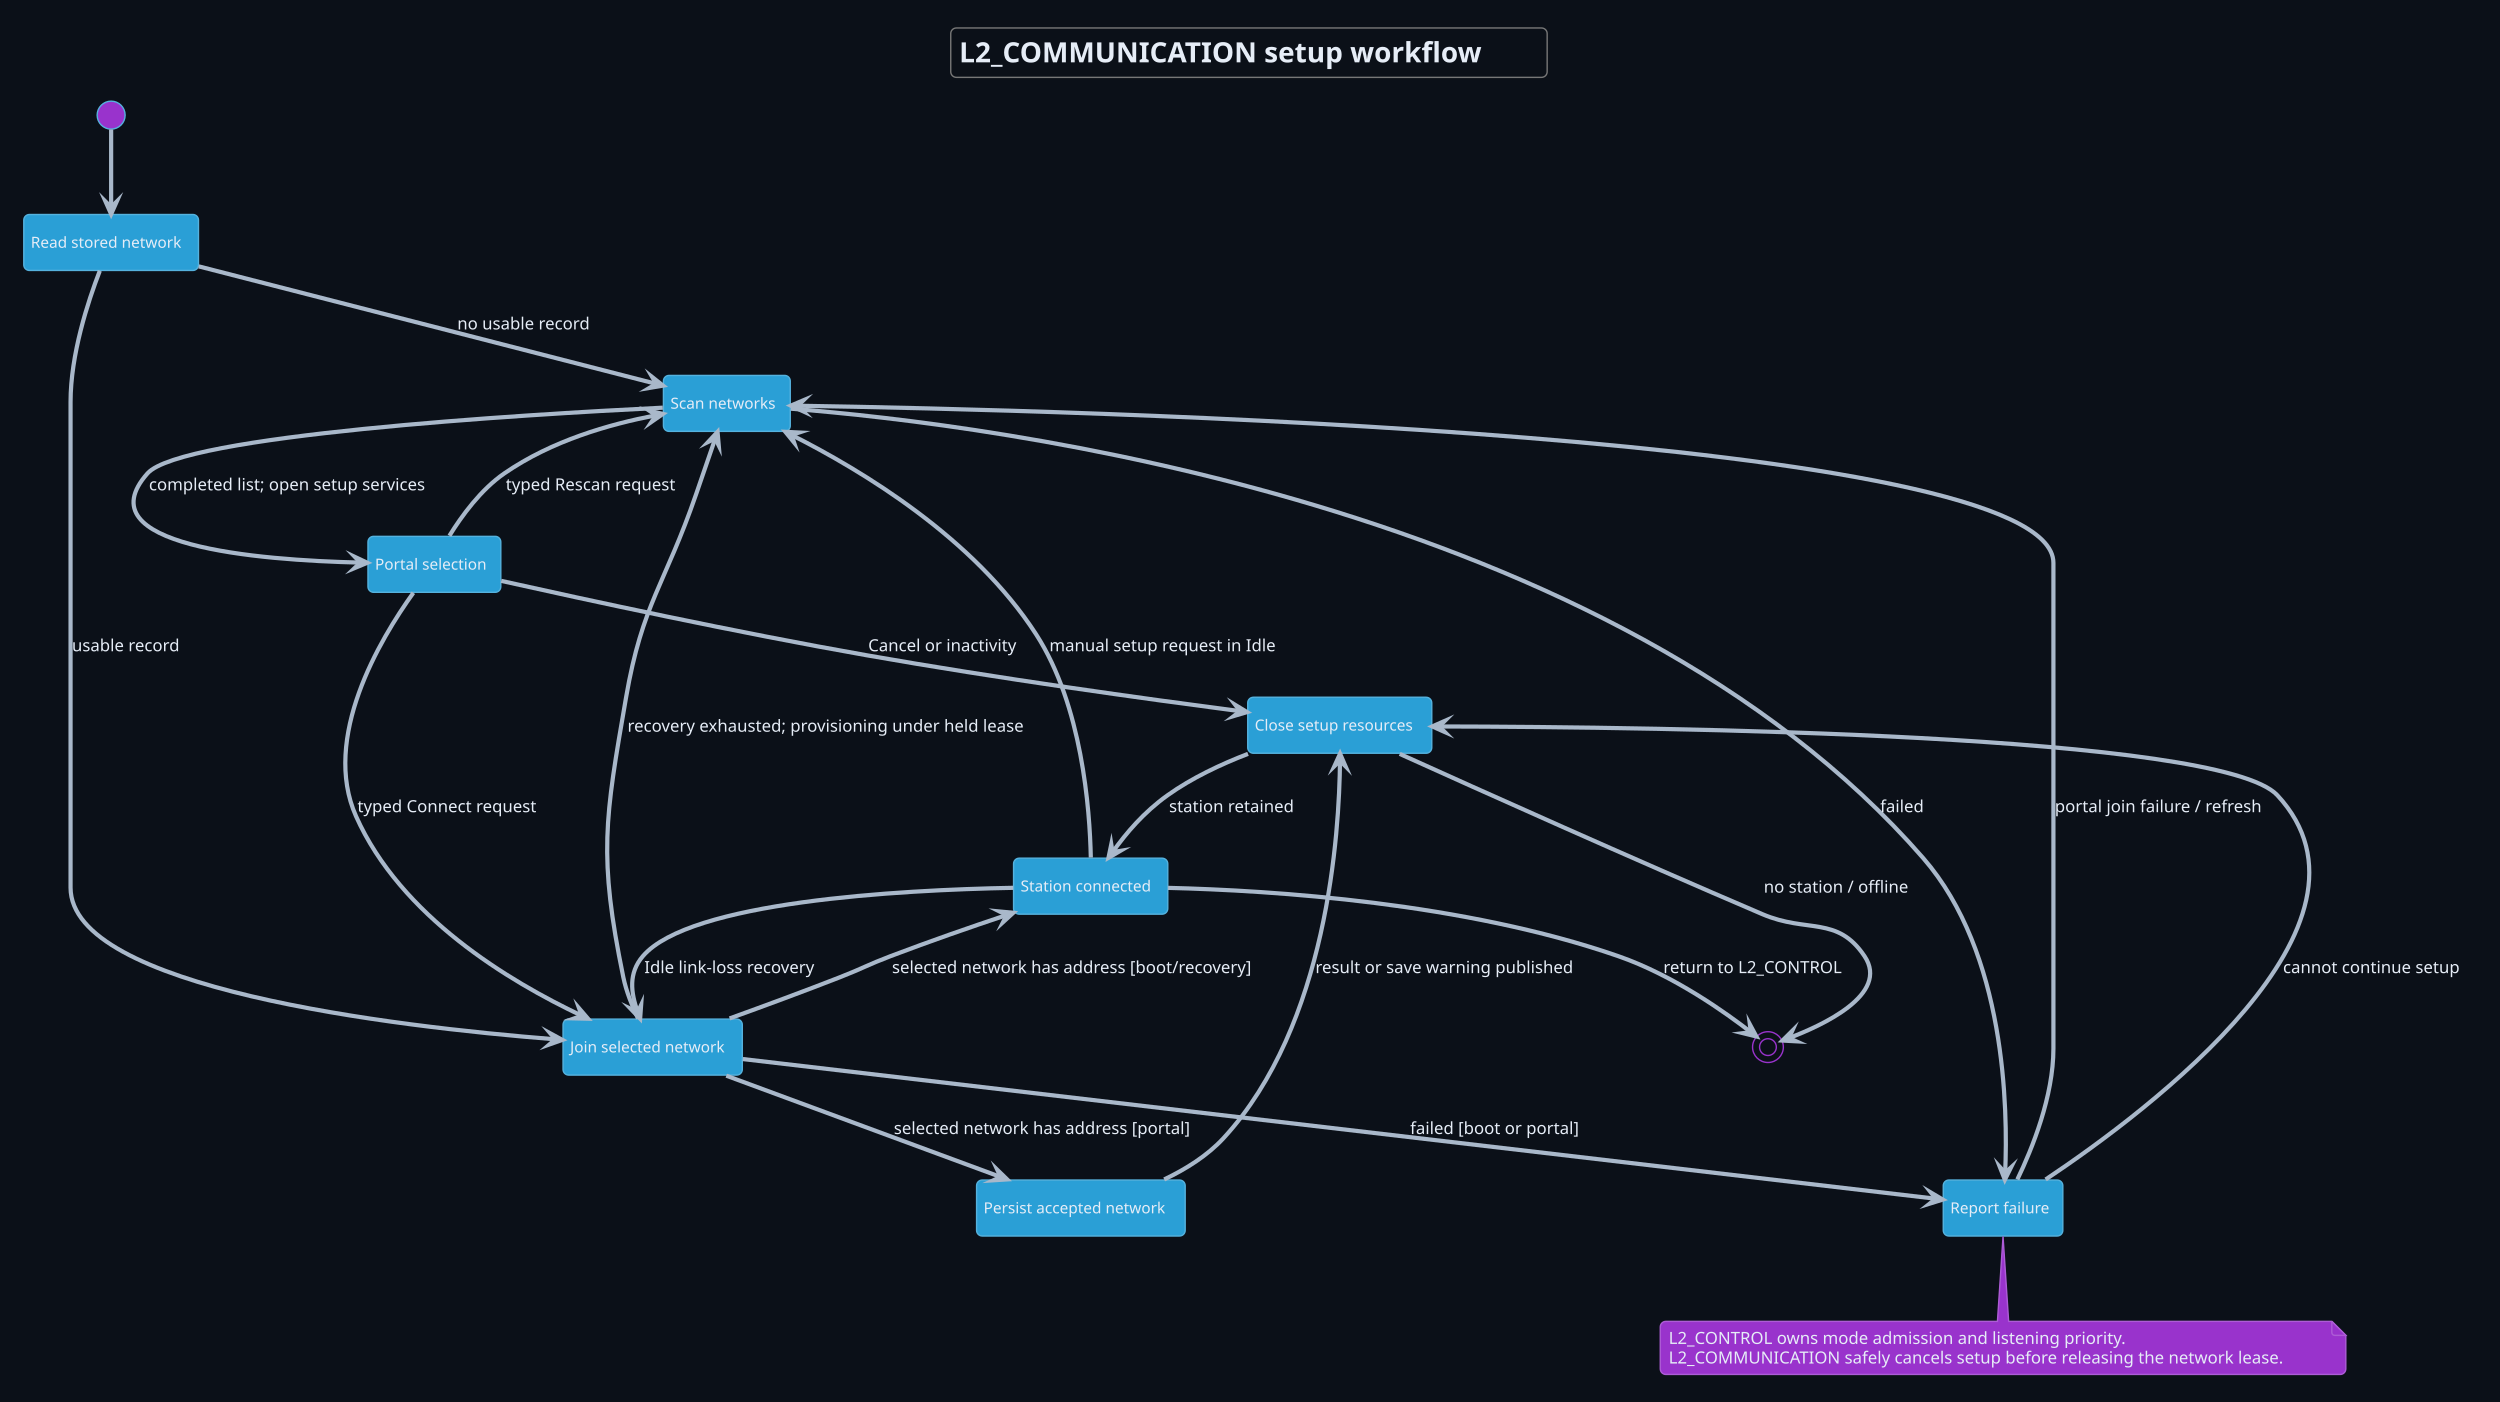
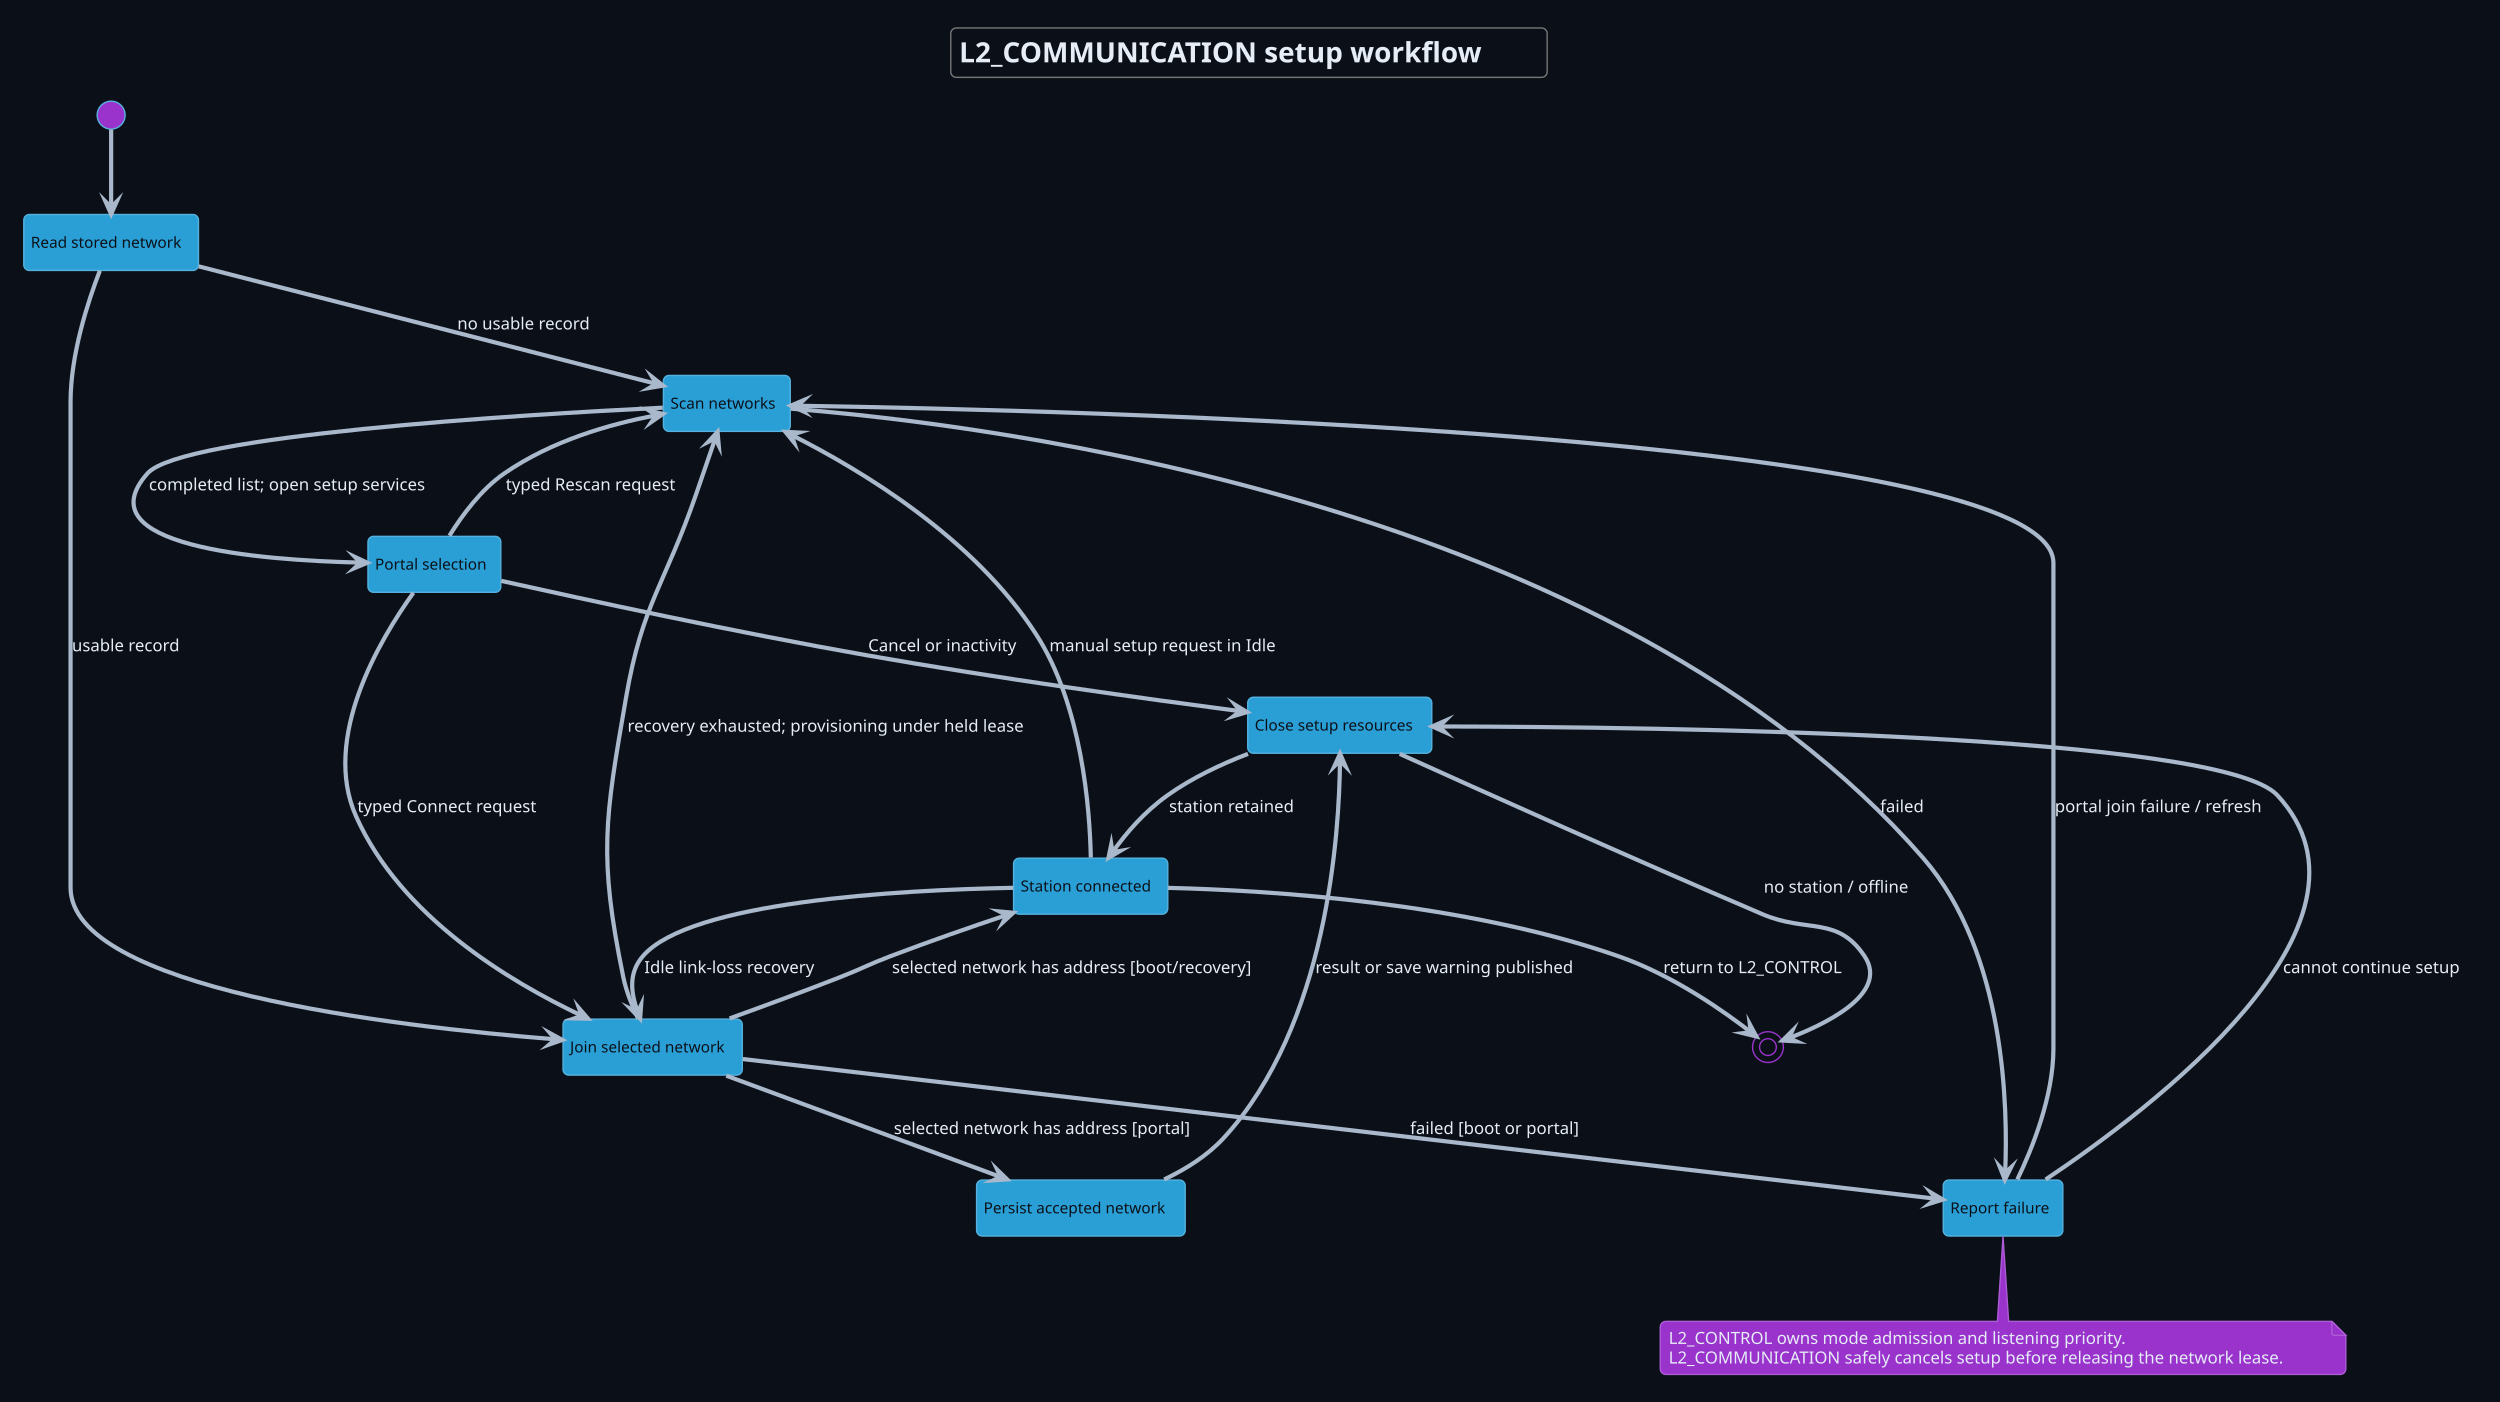
<svg xmlns="http://www.w3.org/2000/svg" version="1.1" data-diagram-type="STATE" style="width:1861px;height:1043px;background:#0B1018;" width="1861.458px" height="1043.75px" viewBox="0 0 1861 1043" zoomAndPan="magnify" preserveAspectRatio="none" contentStyleType="text/css">
  <defs />
  <g font-family="sans-serif" lengthAdjust="spacing">
    <rect x="0" y="0" width="1861.458" height="1043.75" fill="#0B1018" style="stroke:none;" />
-     <g class="title" data-source-line="7">
+     <g class="title" data-source-line="10">
      <rect x="707.734" y="20.833" width="443.968" height="36.751" fill="none" style="stroke:#777;stroke-width:1.042;" rx="4.167" ry="4.167" />
      <text x="713.984" y="46.421" fill="#E6EDF7" font-size="20.833" textLength="431.468" font-weight="700">L2_COMMUNICATION setup workflow</text>
    </g>
    <rect x="17.708" y="159.668" width="130.047" height="41.667" fill="#2A9FD6" style="stroke:#55B2DE;stroke-width:1.042;" rx="4.167" ry="4.167" />
-     <text x="22.917" y="184.468" fill="#E6EDF7" font-size="11.458" textLength="119.63">Read stored network</text>
+     <text x="22.917" y="184.468" fill="#0B1018" font-size="11.458" textLength="119.63">Read stored network</text>
    <rect x="493.854" y="279.46" width="94.418" height="41.667" fill="#2A9FD6" style="stroke:#55B2DE;stroke-width:1.042;" rx="4.167" ry="4.167" />
-     <text x="499.063" y="304.26" fill="#E6EDF7" font-size="11.458" textLength="84.002">Scan networks</text>
+     <text x="499.063" y="304.26" fill="#0B1018" font-size="11.458" textLength="84.002">Scan networks</text>
    <rect x="273.917" y="399.251" width="98.889" height="41.667" fill="#2A9FD6" style="stroke:#55B2DE;stroke-width:1.042;" rx="4.167" ry="4.167" />
-     <text x="279.125" y="424.051" fill="#E6EDF7" font-size="11.458" textLength="88.472">Portal selection</text>
+     <text x="279.125" y="424.051" fill="#0B1018" font-size="11.458" textLength="88.472">Portal selection</text>
    <rect x="419.135" y="758.626" width="133.437" height="41.667" fill="#2A9FD6" style="stroke:#55B2DE;stroke-width:1.042;" rx="4.167" ry="4.167" />
-     <text x="424.344" y="783.426" fill="#E6EDF7" font-size="11.458" textLength="123.02">Join selected network</text>
+     <text x="424.344" y="783.426" fill="#0B1018" font-size="11.458" textLength="123.02">Join selected network</text>
    <rect x="726.969" y="878.418" width="155.28" height="41.667" fill="#2A9FD6" style="stroke:#55B2DE;stroke-width:1.042;" rx="4.167" ry="4.167" />
-     <text x="732.177" y="903.218" fill="#E6EDF7" font-size="11.458" textLength="144.863">Persist accepted network</text>
+     <text x="732.177" y="903.218" fill="#0B1018" font-size="11.458" textLength="144.863">Persist accepted network</text>
    <rect x="928.813" y="519.043" width="136.995" height="41.667" fill="#2A9FD6" style="stroke:#55B2DE;stroke-width:1.042;" rx="4.167" ry="4.167" />
-     <text x="934.021" y="543.843" fill="#E6EDF7" font-size="11.458" textLength="126.579">Close setup resources</text>
+     <text x="934.021" y="543.843" fill="#0B1018" font-size="11.458" textLength="126.579">Close setup resources</text>
    <rect x="754.5" y="638.835" width="114.795" height="41.667" fill="#2A9FD6" style="stroke:#55B2DE;stroke-width:1.042;" rx="4.167" ry="4.167" />
-     <text x="759.708" y="663.635" fill="#E6EDF7" font-size="11.458" textLength="104.378">Station connected</text>
+     <text x="759.708" y="663.635" fill="#0B1018" font-size="11.458" textLength="104.378">Station connected</text>
    <rect x="1446.563" y="878.418" width="89.002" height="41.667" fill="#2A9FD6" style="stroke:#55B2DE;stroke-width:1.042;" rx="4.167" ry="4.167" />
-     <text x="1451.771" y="903.218" fill="#E6EDF7" font-size="11.458" textLength="78.586">Report failure</text>
-     <g class="start_entity" data-qualified-name=".start." id="ent0009" data-source-line="17">
+     <text x="1451.771" y="903.218" fill="#0B1018" font-size="11.458" textLength="78.586">Report failure</text>
+     <g class="start_entity" data-qualified-name=".start." id="ent0009" data-source-line="20">
      <ellipse cx="82.729" cy="85.71" rx="10.417" ry="10.417" fill="#93C" style="stroke:#55B2DE;stroke-width:1.042;" />
    </g>
-     <g class="end_entity" data-qualified-name=".end." id="ent0026" data-source-line="33">
+     <g class="end_entity" data-qualified-name=".end." id="ent0026" data-source-line="36">
      <ellipse cx="1316.063" cy="779.46" rx="11.458" ry="11.458" fill="none" style="stroke:#93C;stroke-width:1.042;" />
      <ellipse cx="1316.063" cy="779.46" rx="6.25" ry="6.25" fill="none" style="stroke:#93C;stroke-width:1.042;" />
    </g>
-     <g class="entity" data-qualified-name="GMN31" id="ent0032" data-source-line="38">
+     <g class="entity" data-qualified-name="GMN31" id="ent0032" data-source-line="41">
      <path d="M1235.906,987.793 L1235.906,1018.978 A4.167,4.167 0 0 0 1240.073,1023.145 L1742.055,1023.145 A4.167,4.167 0 0 0 1746.221,1018.978 L1746.221,994.043 L1735.805,983.626 L1495.229,983.626 L1491.063,920.46 L1486.896,983.626 L1240.073,983.626 A4.167,4.167 0 0 0 1235.906,987.793" style="stroke:#AD5CD6;stroke-width:1.042;" fill="#93C" />
      <path d="M1735.805,983.626 L1735.805,991.96 A2.083,2.083 0 0 0 1737.888,994.043 L1746.221,994.043 L1735.805,983.626" style="stroke:#AD5CD6;stroke-width:1.042;" fill="#93C" />
      <text x="1242.156" y="1000.437" fill="#E6EDF7" font-size="12.5" textLength="363.013">L2_CONTROL owns mode admission and listening priority.</text>
      <text x="1242.156" y="1014.988" fill="#E6EDF7" font-size="12.5" textLength="488.44">L2_COMMUNICATION safely cancels setup before releasing the network lease.</text>
    </g>
-     <g class="link" data-entity-1="ent0009" data-entity-2="ent0001" id="lnk10" data-source-line="17" data-link-type="dependency">
+     <g class="link" data-entity-1="ent0009" data-entity-2="ent0001" id="lnk10" data-source-line="20" data-link-type="dependency">
      <path d="M82.729,96.324 C82.729,111.126 82.729,134.699 82.729,154.199" style="stroke:#A9B8CA;stroke-width:3.125;" fill="none" id="*start*-to-Boot" />
      <polygon points="82.729,159.408,86.896,150.033,82.729,154.199,78.563,150.033,82.729,159.408" fill="#A9B8CA" style="stroke:#A9B8CA;stroke-width:3.125;stroke-linejoin:miter;stroke-miterlimit:10;" />
    </g>
-     <g class="link" data-entity-1="ent0001" data-entity-2="ent0004" id="lnk11" data-source-line="18" data-link-type="dependency">
+     <g class="link" data-entity-1="ent0001" data-entity-2="ent0004" id="lnk11" data-source-line="21" data-link-type="dependency">
      <path d="M74.313,201.553 C65.375,224.668 52.521,264.022 52.521,299.251 C52.521,299.251 52.521,299.251 52.521,660.71 C52.521,735.647 291.714,764.005 413.433,773.682" style="stroke:#A9B8CA;stroke-width:3.125;" fill="none" id="Boot-to-Join" />
      <polygon points="418.625,774.095,409.61,769.198,413.433,773.682,408.949,777.506,418.625,774.095" fill="#A9B8CA" style="stroke:#A9B8CA;stroke-width:3.125;stroke-linejoin:miter;stroke-miterlimit:10;" />
      <text x="53.563" y="484.812" fill="#E6EDF7" font-size="12.5" textLength="85.59">usable record</text>
    </g>
-     <g class="link" data-entity-1="ent0001" data-entity-2="ent0002" id="lnk12" data-source-line="19" data-link-type="dependency">
+     <g class="link" data-entity-1="ent0001" data-entity-2="ent0002" id="lnk12" data-source-line="22" data-link-type="dependency">
      <path d="M147.917,198.283 C241.333,222.272 406.06,264.581 488.528,285.758" style="stroke:#A9B8CA;stroke-width:3.125;" fill="none" id="Boot-to-Scan" />
      <polygon points="493.573,287.053,485.529,280.686,488.528,285.758,483.456,288.757,493.573,287.053" fill="#A9B8CA" style="stroke:#A9B8CA;stroke-width:3.125;stroke-linejoin:miter;stroke-miterlimit:10;" />
      <text x="340.385" y="245.229" fill="#E6EDF7" font-size="12.5" textLength="105.133">no usable record</text>
    </g>
-     <g class="link" data-entity-1="ent0002" data-entity-2="ent0003" id="lnk13" data-source-line="20" data-link-type="dependency">
+     <g class="link" data-entity-1="ent0002" data-entity-2="ent0003" id="lnk13" data-source-line="23" data-link-type="dependency">
      <path d="M493.385,303.47 C386.479,308.741 134.979,324.064 109.813,352.376 C61.833,406.376 191.095,416.982 268.22,418.805" style="stroke:#A9B8CA;stroke-width:3.125;" fill="none" id="Scan-to-Portal" />
      <polygon points="273.427,418.928,264.153,414.541,268.22,418.805,263.956,422.872,273.427,418.928" fill="#A9B8CA" style="stroke:#A9B8CA;stroke-width:3.125;stroke-linejoin:miter;stroke-miterlimit:10;" />
      <text x="110.854" y="365.021" fill="#E6EDF7" font-size="12.5" textLength="222.229">completed list; open setup services</text>
    </g>
-     <g class="link" data-entity-1="ent0003" data-entity-2="ent0002" id="lnk15" data-source-line="22" data-link-type="dependency">
+     <g class="link" data-entity-1="ent0003" data-entity-2="ent0002" id="lnk15" data-source-line="25" data-link-type="dependency">
      <path d="M334.542,398.824 C343.719,383.97 358.021,364.376 375.438,352.376 C410.875,327.97 453.282,315.885 488.344,309.114" style="stroke:#A9B8CA;stroke-width:3.125;" fill="none" id="Portal-to-Scan" />
      <polygon points="493.458,308.126,483.463,305.813,488.344,309.114,485.043,313.995,493.458,308.126" fill="#A9B8CA" style="stroke:#A9B8CA;stroke-width:3.125;stroke-linejoin:miter;stroke-miterlimit:10;" />
      <text x="376.479" y="365.021" fill="#E6EDF7" font-size="12.5" textLength="136.938">typed Rescan request</text>
    </g>
-     <g class="link" data-entity-1="ent0003" data-entity-2="ent0004" id="lnk14" data-source-line="21" data-link-type="dependency">
+     <g class="link" data-entity-1="ent0003" data-entity-2="ent0004" id="lnk14" data-source-line="24" data-link-type="dependency">
      <path d="M307.698,441.283 C282.688,476.085 239.052,549.345 265.021,607.585 C298.281,682.178 378.72,730.365 433.043,756.104" style="stroke:#A9B8CA;stroke-width:3.125;" fill="none" id="Portal-to-Join" />
      <polygon points="437.75,758.335,431.062,750.555,433.043,756.104,427.494,758.086,437.75,758.335" fill="#A9B8CA" style="stroke:#A9B8CA;stroke-width:3.125;stroke-linejoin:miter;stroke-miterlimit:10;" />
      <text x="266.063" y="604.604" fill="#E6EDF7" font-size="12.5" textLength="143.28">typed Connect request</text>
    </g>
-     <g class="link" data-entity-1="ent0003" data-entity-2="ent0006" id="lnk16" data-source-line="23" data-link-type="dependency">
+     <g class="link" data-entity-1="ent0003" data-entity-2="ent0006" id="lnk16" data-source-line="26" data-link-type="dependency">
      <path d="M373.083,432.397 C436.167,446.47 548.417,470.772 645.229,487.793 C743.167,505.022 852.013,520.096 923.138,529.408" style="stroke:#A9B8CA;stroke-width:3.125;" fill="none" id="Portal-to-Close" />
      <polygon points="928.302,530.085,919.547,524.736,923.138,529.408,918.465,532.999,928.302,530.085" fill="#A9B8CA" style="stroke:#A9B8CA;stroke-width:3.125;stroke-linejoin:miter;stroke-miterlimit:10;" />
      <text x="646.271" y="484.812" fill="#E6EDF7" font-size="12.5" textLength="120.551">Cancel or inactivity</text>
    </g>
-     <g class="link" data-entity-1="ent0004" data-entity-2="ent0005" id="lnk17" data-source-line="24" data-link-type="dependency">
+     <g class="link" data-entity-1="ent0004" data-entity-2="ent0005" id="lnk17" data-source-line="27" data-link-type="dependency">
      <path d="M540.656,800.741 C599.125,822.335 686.333,854.541 744.843,876.145" style="stroke:#A9B8CA;stroke-width:3.125;" fill="none" id="Join-to-Save" />
      <polygon points="749.729,877.949,742.378,870.793,744.843,876.145,739.491,878.611,749.729,877.949" fill="#A9B8CA" style="stroke:#A9B8CA;stroke-width:3.125;stroke-linejoin:miter;stroke-miterlimit:10;" />
      <text x="665.354" y="844.187" fill="#E6EDF7" font-size="12.5" textLength="237.408">selected network has address [portal]</text>
    </g>
-     <g class="link" data-entity-1="ent0004" data-entity-2="ent0007" id="lnk18" data-source-line="25" data-link-type="dependency">
+     <g class="link" data-entity-1="ent0004" data-entity-2="ent0007" id="lnk18" data-source-line="28" data-link-type="dependency">
      <path d="M543.115,758.126 C568.448,748.991 598.521,737.897 625.438,727.376 C642.26,720.803 646.063,718.158 662.938,711.751 C692.844,700.418 721.592,690.425 749.353,681.134" style="stroke:#A9B8CA;stroke-width:3.125;" fill="none" id="Join-to-Connected" />
      <polygon points="754.292,679.48,744.079,678.505,749.353,681.134,746.724,686.407,754.292,679.48" fill="#A9B8CA" style="stroke:#A9B8CA;stroke-width:3.125;stroke-linejoin:miter;stroke-miterlimit:10;" />
      <text x="663.979" y="724.396" fill="#E6EDF7" font-size="12.5" textLength="287.97">selected network has address [boot/recovery]</text>
    </g>
-     <g class="link" data-entity-1="ent0007" data-entity-2="ent0004" id="lnk28" data-source-line="34" data-link-type="dependency">
+     <g class="link" data-entity-1="ent0007" data-entity-2="ent0004" id="lnk28" data-source-line="37" data-link-type="dependency">
      <path d="M754.198,660.887 C668.375,662.512 513.417,671.168 478.563,711.751 C467.719,724.387 469.497,738.809 474.747,753.403" style="stroke:#A9B8CA;stroke-width:3.125;" fill="none" id="Connected-to-Join" />
      <polygon points="476.51,758.303,477.258,748.071,474.747,753.403,469.416,750.892,476.51,758.303" fill="#A9B8CA" style="stroke:#A9B8CA;stroke-width:3.125;stroke-linejoin:miter;stroke-miterlimit:10;" />
      <text x="479.604" y="724.396" fill="#E6EDF7" font-size="12.5" textLength="136.469">Idle link-loss recovery</text>
    </g>
-     <g class="link" data-entity-1="ent0004" data-entity-2="ent0002" id="lnk19" data-source-line="26" data-link-type="dependency">
+     <g class="link" data-entity-1="ent0004" data-entity-2="ent0002" id="lnk19" data-source-line="29" data-link-type="dependency">
      <path d="M474.938,758.178 C470.615,749.043 466.156,737.96 463.979,727.376 C445.365,636.668 450.271,610.283 466.063,519.043 C478.177,449.074 495.031,435.147 518.146,368.001 C523.531,352.376 527.913,339.625 532.455,326.396" style="stroke:#A9B8CA;stroke-width:3.125;" fill="none" id="Join-to-Scan" />
      <polygon points="534.146,321.47,527.161,328.984,532.455,326.396,535.043,331.69,534.146,321.47" fill="#A9B8CA" style="stroke:#A9B8CA;stroke-width:3.125;stroke-linejoin:miter;stroke-miterlimit:10;" />
      <text x="467.104" y="544.708" fill="#E6EDF7" font-size="12.5" textLength="317.816">recovery exhausted; provisioning under held lease</text>
    </g>
-     <g class="link" data-entity-1="ent0004" data-entity-2="ent0008" id="lnk20" data-source-line="27" data-link-type="dependency">
+     <g class="link" data-entity-1="ent0004" data-entity-2="ent0008" id="lnk20" data-source-line="30" data-link-type="dependency">
      <path d="M552.979,788.366 C743.875,810.72 1281.181,873.635 1441.035,892.354" style="stroke:#A9B8CA;stroke-width:3.125;" fill="none" id="Join-to-Failure" />
      <polygon points="1446.208,892.96,1437.382,887.731,1441.035,892.354,1436.412,896.008,1446.208,892.96" fill="#A9B8CA" style="stroke:#A9B8CA;stroke-width:3.125;stroke-linejoin:miter;stroke-miterlimit:10;" />
      <text x="1049.688" y="844.187" fill="#E6EDF7" font-size="12.5" textLength="133.978">failed [boot or portal]</text>
    </g>
-     <g class="link" data-entity-1="ent0002" data-entity-2="ent0008" id="lnk21" data-source-line="28" data-link-type="dependency">
+     <g class="link" data-entity-1="ent0002" data-entity-2="ent0008" id="lnk21" data-source-line="31" data-link-type="dependency">
      <path d="M588.708,304.23 C738.021,315.991 1200.667,373.272 1431.688,638.835 C1493.083,709.418 1494.728,825.423 1492.644,873.006" style="stroke:#A9B8CA;stroke-width:3.125;" fill="none" id="Scan-to-Failure" />
      <polygon points="1492.417,878.21,1496.989,869.026,1492.644,873.006,1488.664,868.661,1492.417,878.21" fill="#A9B8CA" style="stroke:#A9B8CA;stroke-width:3.125;stroke-linejoin:miter;stroke-miterlimit:10;" />
      <text x="1399.573" y="604.604" fill="#E6EDF7" font-size="12.5" textLength="34.631">failed</text>
    </g>
-     <g class="link" data-entity-1="ent0008" data-entity-2="ent0002" id="lnk23" data-source-line="30" data-link-type="dependency">
+     <g class="link" data-entity-1="ent0008" data-entity-2="ent0002" id="lnk23" data-source-line="33" data-link-type="dependency">
      <path d="M1501.708,878.001 C1512.802,855.033 1528.563,816.105 1528.563,780.501 C1528.563,419.043 1528.563,419.043 1528.563,419.043 C1528.563,323.22 791.156,305.157 593.906,302.022" style="stroke:#A9B8CA;stroke-width:3.125;" fill="none" id="Failure-to-Scan" />
      <polygon points="588.698,301.939,598.006,306.254,593.906,302.022,598.138,297.922,588.698,301.939" fill="#A9B8CA" style="stroke:#A9B8CA;stroke-width:3.125;stroke-linejoin:miter;stroke-miterlimit:10;" />
      <text x="1529.604" y="604.604" fill="#E6EDF7" font-size="12.5" textLength="163.629">portal join failure / refresh</text>
    </g>
-     <g class="link" data-entity-1="ent0005" data-entity-2="ent0006" id="lnk22" data-source-line="29" data-link-type="dependency">
+     <g class="link" data-entity-1="ent0005" data-entity-2="ent0006" id="lnk22" data-source-line="32" data-link-type="dependency">
      <path d="M866.615,877.97 C882.667,870.355 898.792,860.272 910.854,847.168 C988.323,763.043 996.993,619.939 997.493,566.251" style="stroke:#A9B8CA;stroke-width:3.125;" fill="none" id="Save-to-Close" />
      <polygon points="997.542,561.043,993.288,570.379,997.493,566.251,1001.621,570.456,997.542,561.043" fill="#A9B8CA" style="stroke:#A9B8CA;stroke-width:3.125;stroke-linejoin:miter;stroke-miterlimit:10;" />
      <text x="979.177" y="724.396" fill="#E6EDF7" font-size="12.5" textLength="204.651">result or save warning published</text>
    </g>
-     <g class="link" data-entity-1="ent0008" data-entity-2="ent0006" id="lnk24" data-source-line="31" data-link-type="dependency">
+     <g class="link" data-entity-1="ent0008" data-entity-2="ent0006" id="lnk24" data-source-line="34" data-link-type="dependency">
      <path d="M1522.76,878.012 C1599.844,826.574 1784.417,687.908 1695.229,591.96 C1653,546.522 1239.094,541.116 1071.375,540.772" style="stroke:#A9B8CA;stroke-width:3.125;" fill="none" id="Failure-to-Close" />
      <polygon points="1066.167,540.762,1075.533,544.948,1071.375,540.772,1075.55,536.614,1066.167,540.762" fill="#A9B8CA" style="stroke:#A9B8CA;stroke-width:3.125;stroke-linejoin:miter;stroke-miterlimit:10;" />
      <text x="1699.458" y="724.396" fill="#E6EDF7" font-size="12.5" textLength="140.186">cannot continue setup</text>
    </g>
-     <g class="link" data-entity-1="ent0006" data-entity-2="ent0007" id="lnk25" data-source-line="32" data-link-type="dependency">
+     <g class="link" data-entity-1="ent0006" data-entity-2="ent0007" id="lnk25" data-source-line="35" data-link-type="dependency">
      <path d="M929.01,561.168 C908.708,568.97 887.115,579.168 869.188,591.96 C851.427,604.637 838.677,619.731 828.187,634.315" style="stroke:#A9B8CA;stroke-width:3.125;" fill="none" id="Close-to-Connected" />
      <polygon points="825.146,638.543,834.003,633.365,828.187,634.315,827.238,628.499,825.146,638.543" fill="#A9B8CA" style="stroke:#A9B8CA;stroke-width:3.125;stroke-linejoin:miter;stroke-miterlimit:10;" />
      <text x="870.229" y="604.604" fill="#E6EDF7" font-size="12.5" textLength="99.402">station retained</text>
    </g>
-     <g class="link" data-entity-1="ent0006" data-entity-2="ent0026" id="lnk27" data-source-line="33" data-link-type="dependency">
+     <g class="link" data-entity-1="ent0006" data-entity-2="ent0026" id="lnk27" data-source-line="36" data-link-type="dependency">
      <path d="M1041.948,561.189 C1102.771,588.71 1215.198,639.189 1311.896,680.501 C1345.5,694.855 1367.594,681.397 1387.938,711.751 C1407.083,740.314 1356.129,763.464 1331.733,772.734" style="stroke:#A9B8CA;stroke-width:3.125;" fill="none" id="Close-to-*end*" />
      <polygon points="1326.865,774.585,1337.108,775.149,1331.733,772.734,1334.148,767.359,1326.865,774.585" fill="#A9B8CA" style="stroke:#A9B8CA;stroke-width:3.125;stroke-linejoin:miter;stroke-miterlimit:10;" />
      <text x="1312.938" y="664.5" fill="#E6EDF7" font-size="12.5" textLength="113.727">no station / offline</text>
    </g>
-     <g class="link" data-entity-1="ent0007" data-entity-2="ent0002" id="lnk29" data-source-line="35" data-link-type="dependency">
+     <g class="link" data-entity-1="ent0007" data-entity-2="ent0002" id="lnk29" data-source-line="38" data-link-type="dependency">
      <path d="M812,638.387 C811.26,602.147 805.427,525.053 771.271,472.168 C724.969,400.47 642.032,350.521 589.261,323.802" style="stroke:#A9B8CA;stroke-width:3.125;" fill="none" id="Connected-to-Scan" />
      <polygon points="584.615,321.449,591.096,329.401,589.261,323.802,594.861,321.967,584.615,321.449" fill="#A9B8CA" style="stroke:#A9B8CA;stroke-width:3.125;stroke-linejoin:miter;stroke-miterlimit:10;" />
      <text x="781.156" y="484.812" fill="#E6EDF7" font-size="12.5" textLength="179.639">manual setup request in Idle</text>
    </g>
-     <g class="link" data-entity-1="ent0007" data-entity-2="ent0026" id="lnk30" data-source-line="36" data-link-type="dependency">
+     <g class="link" data-entity-1="ent0007" data-entity-2="ent0026" id="lnk30" data-source-line="39" data-link-type="dependency">
      <path d="M869.49,660.928 C947.542,662.824 1090.292,672.074 1204.604,711.751 C1246.354,726.251 1285.395,754.434 1303.333,768.35" style="stroke:#A9B8CA;stroke-width:3.125;" fill="none" id="Connected-to-*end*" />
      <polygon points="1307.448,771.543,1302.595,762.504,1303.333,768.35,1297.487,769.088,1307.448,771.543" fill="#A9B8CA" style="stroke:#A9B8CA;stroke-width:3.125;stroke-linejoin:miter;stroke-miterlimit:10;" />
      <text x="1238.177" y="724.396" fill="#E6EDF7" font-size="12.5" textLength="141.418">return to L2_CONTROL</text>
    </g>
  </g>
</svg>
